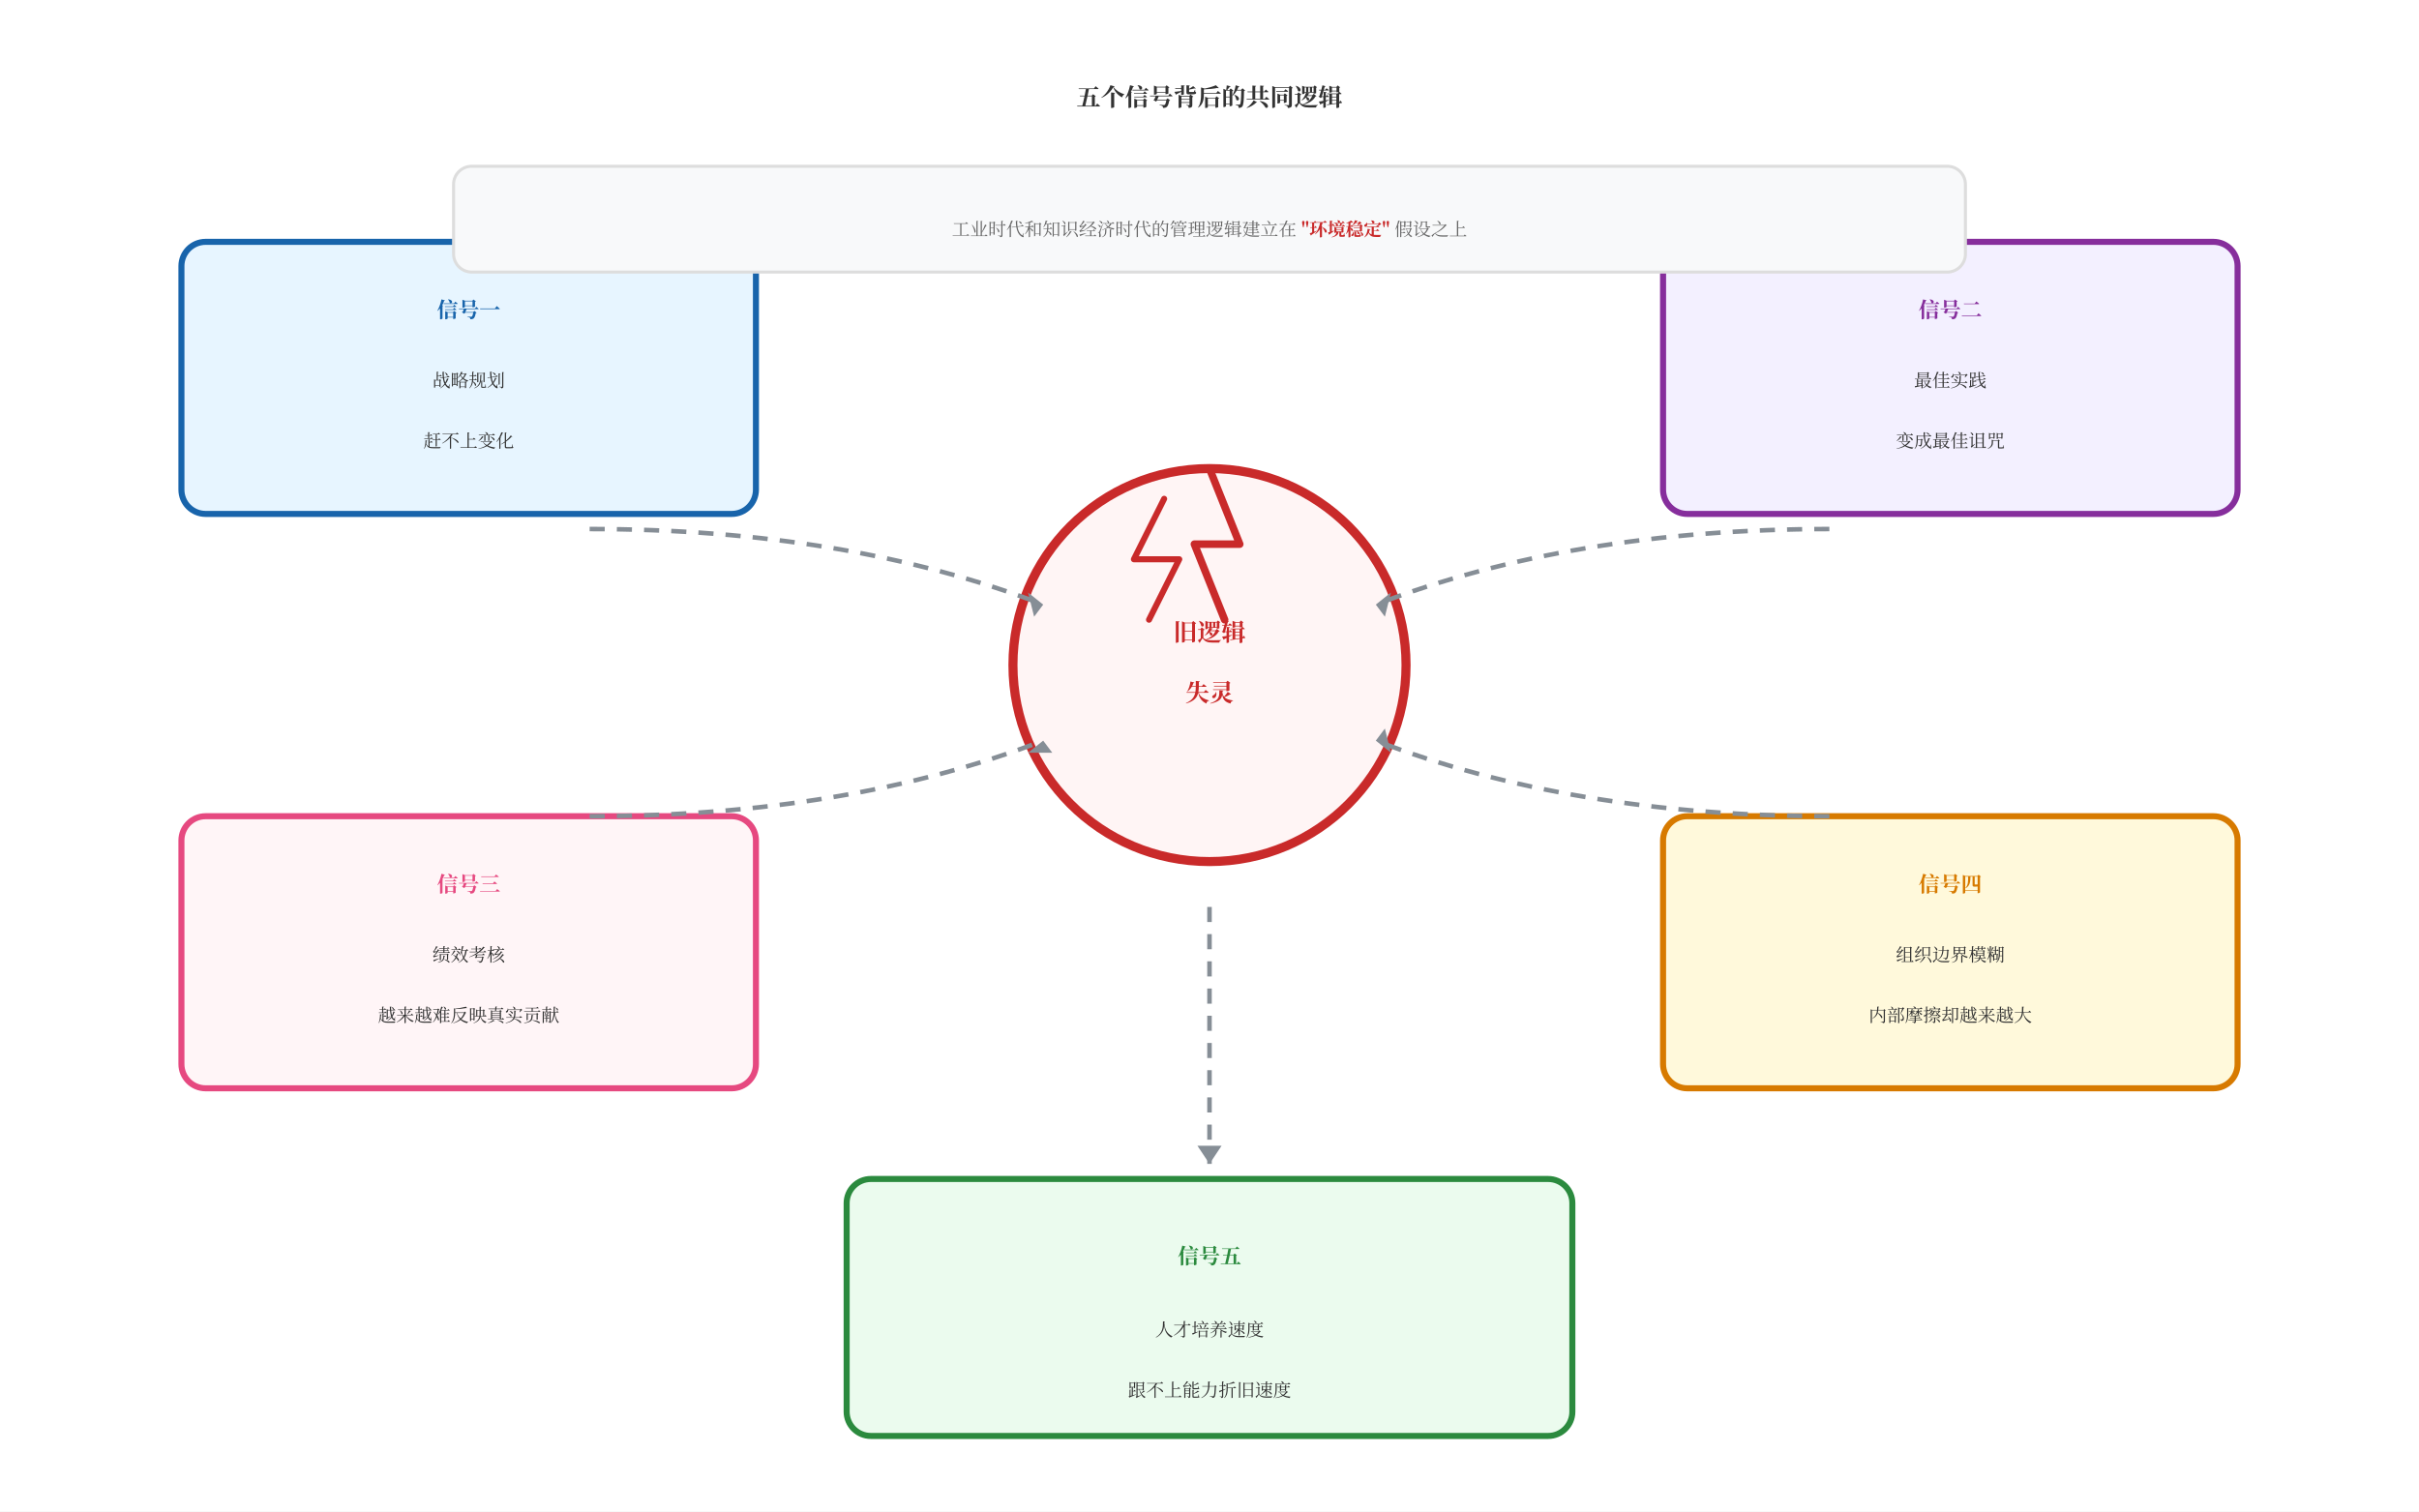
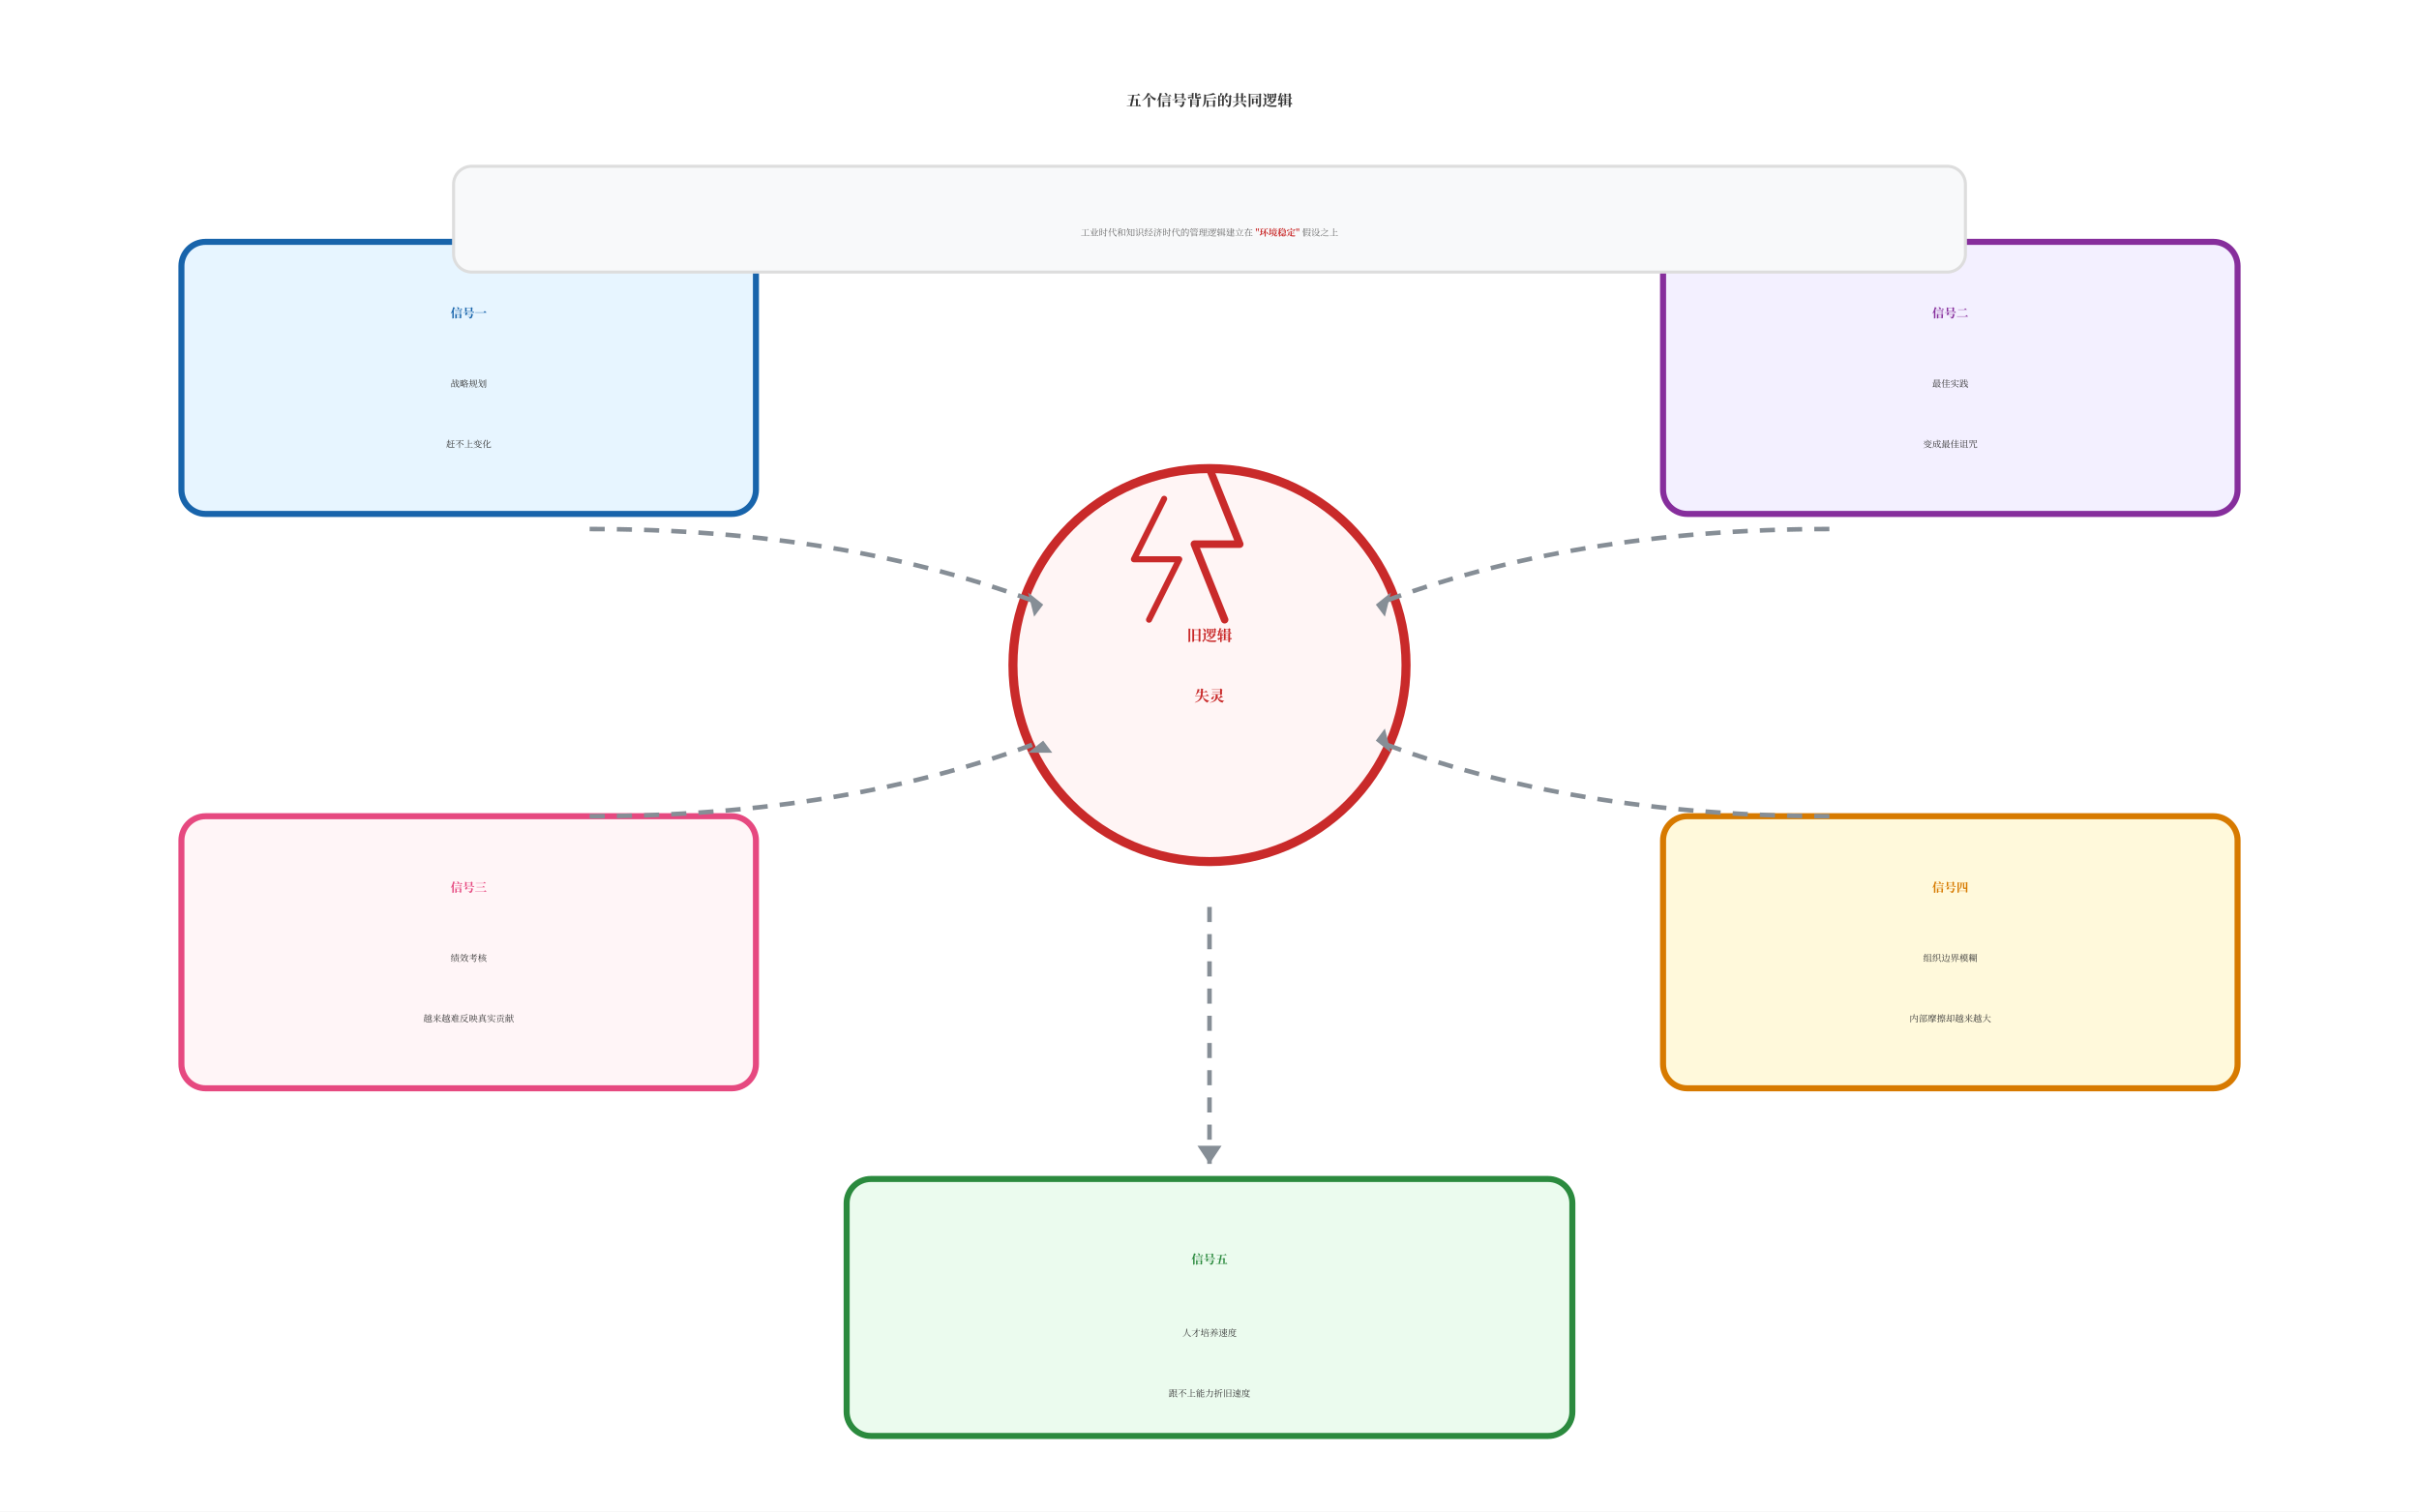
<svg xmlns="http://www.w3.org/2000/svg" viewBox="0 0 800 500" style="font-family: 'Noto Serif CJK SC', serif; background: #fefefe;">
  <rect width="800" height="500" fill="white" />
-   <text x="400" y="35" text-anchor="middle" font-size="8" font-weight="bold" fill="#333">五个信号背后的共同逻辑</text>
+   <text x="400" y="35" text-anchor="middle" font-size="5" font-weight="bold" fill="#333">五个信号背后的共同逻辑</text>
  <circle cx="400" cy="220" r="65" fill="#fff5f5" stroke="#c92a2a" stroke-width="3" />
-   <text x="400" y="212" text-anchor="middle" font-size="8" font-weight="bold" fill="#c92a2a">旧逻辑</text>
-   <text x="400" y="232" text-anchor="middle" font-size="8" font-weight="bold" fill="#c92a2a">失灵</text>
+   <text x="400" y="212" text-anchor="middle" font-size="5" font-weight="bold" fill="#c92a2a">旧逻辑</text>
+   <text x="400" y="232" text-anchor="middle" font-size="5" font-weight="bold" fill="#c92a2a">失灵</text>
  <path d="M400 155 L410 180 L395 180 L405 205" fill="none" stroke="#c92a2a" stroke-width="2.5" stroke-linecap="round" stroke-linejoin="round" />
  <path d="M385 165 L375 185 L390 185 L380 205" fill="none" stroke="#c92a2a" stroke-width="2" stroke-linecap="round" stroke-linejoin="round" />
  <rect x="60" y="80" width="190" height="90" rx="8" fill="#e7f5ff" stroke="#1864ab" stroke-width="2" />
-   <text x="155" y="105" text-anchor="middle" font-size="7" font-weight="bold" fill="#1864ab">信号一</text>
-   <text x="155" y="128" text-anchor="middle" font-size="6" fill="#333">战略规划</text>
-   <text x="155" y="148" text-anchor="middle" font-size="6" fill="#333">赶不上变化</text>
+   <text x="155" y="105" text-anchor="middle" font-size="4" font-weight="bold" fill="#1864ab">信号一</text>
+   <text x="155" y="128" text-anchor="middle" font-size="3" fill="#333">战略规划</text>
+   <text x="155" y="148" text-anchor="middle" font-size="3" fill="#333">赶不上变化</text>
  <path d="M195 175 Q280 175 345 200" fill="none" stroke="#868e96" stroke-width="1.5" stroke-dasharray="5,4" />
  <polygon points="345,200 340,196 342,204" fill="#868e96" />
  <rect x="550" y="80" width="190" height="90" rx="8" fill="#f3f0ff" stroke="#862e9c" stroke-width="2" />
-   <text x="645" y="105" text-anchor="middle" font-size="7" font-weight="bold" fill="#862e9c">信号二</text>
-   <text x="645" y="128" text-anchor="middle" font-size="6" fill="#333">最佳实践</text>
-   <text x="645" y="148" text-anchor="middle" font-size="6" fill="#333">变成最佳诅咒</text>
+   <text x="645" y="105" text-anchor="middle" font-size="4" font-weight="bold" fill="#862e9c">信号二</text>
+   <text x="645" y="128" text-anchor="middle" font-size="3" fill="#333">最佳实践</text>
+   <text x="645" y="148" text-anchor="middle" font-size="3" fill="#333">变成最佳诅咒</text>
  <path d="M605 175 Q520 175 455 200" fill="none" stroke="#868e96" stroke-width="1.5" stroke-dasharray="5,4" />
  <polygon points="455,200 460,196 458,204" fill="#868e96" />
  <rect x="60" y="270" width="190" height="90" rx="8" fill="#fff5f7" stroke="#e64980" stroke-width="2" />
-   <text x="155" y="295" text-anchor="middle" font-size="7" font-weight="bold" fill="#e64980">信号三</text>
-   <text x="155" y="318" text-anchor="middle" font-size="6" fill="#333">绩效考核</text>
-   <text x="155" y="338" text-anchor="middle" font-size="6" fill="#333">越来越难反映真实贡献</text>
+   <text x="155" y="295" text-anchor="middle" font-size="4" font-weight="bold" fill="#e64980">信号三</text>
+   <text x="155" y="318" text-anchor="middle" font-size="3" fill="#333">绩效考核</text>
+   <text x="155" y="338" text-anchor="middle" font-size="3" fill="#333">越来越难反映真实贡献</text>
  <path d="M195 270 Q280 270 345 245" fill="none" stroke="#868e96" stroke-width="1.5" stroke-dasharray="5,4" />
  <polygon points="345,245 340,249 348,249" fill="#868e96" />
  <rect x="550" y="270" width="190" height="90" rx="8" fill="#fff9db" stroke="#d77a00" stroke-width="2" />
-   <text x="645" y="295" text-anchor="middle" font-size="7" font-weight="bold" fill="#d77a00">信号四</text>
-   <text x="645" y="318" text-anchor="middle" font-size="6" fill="#333">组织边界模糊</text>
-   <text x="645" y="338" text-anchor="middle" font-size="6" fill="#333">内部摩擦却越来越大</text>
+   <text x="645" y="295" text-anchor="middle" font-size="4" font-weight="bold" fill="#d77a00">信号四</text>
+   <text x="645" y="318" text-anchor="middle" font-size="3" fill="#333">组织边界模糊</text>
+   <text x="645" y="338" text-anchor="middle" font-size="3" fill="#333">内部摩擦却越来越大</text>
  <path d="M605 270 Q520 270 455 245" fill="none" stroke="#868e96" stroke-width="1.5" stroke-dasharray="5,4" />
  <polygon points="455,245 460,249 458,241" fill="#868e96" />
  <rect x="280" y="390" width="240" height="85" rx="8" fill="#ebfbee" stroke="#2b8a3e" stroke-width="2" />
-   <text x="400" y="418" text-anchor="middle" font-size="7" font-weight="bold" fill="#2b8a3e">信号五</text>
-   <text x="400" y="442" text-anchor="middle" font-size="6" fill="#333">人才培养速度</text>
-   <text x="400" y="462" text-anchor="middle" font-size="6" fill="#333">跟不上能力折旧速度</text>
+   <text x="400" y="418" text-anchor="middle" font-size="4" font-weight="bold" fill="#2b8a3e">信号五</text>
+   <text x="400" y="442" text-anchor="middle" font-size="3" fill="#333">人才培养速度</text>
+   <text x="400" y="462" text-anchor="middle" font-size="3" fill="#333">跟不上能力折旧速度</text>
  <path d="M400 300 Q400 350 400 385" fill="none" stroke="#868e96" stroke-width="1.5" stroke-dasharray="5,4" />
  <polygon points="400,385 396,379 404,379" fill="#868e96" />
  <rect x="150" y="55" width="500" height="35" rx="6" fill="#f8f9fa" stroke="#ddd" stroke-width="1" />
-   <text x="400" y="78" text-anchor="middle" font-size="6" fill="#666">
+   <text x="400" y="78" text-anchor="middle" font-size="3" fill="#666">
    工业时代和知识经济时代的管理逻辑建立在
    <tspan fill="#c92a2a" font-weight="bold">"环境稳定"</tspan>
    假设之上
  </text>
</svg>
